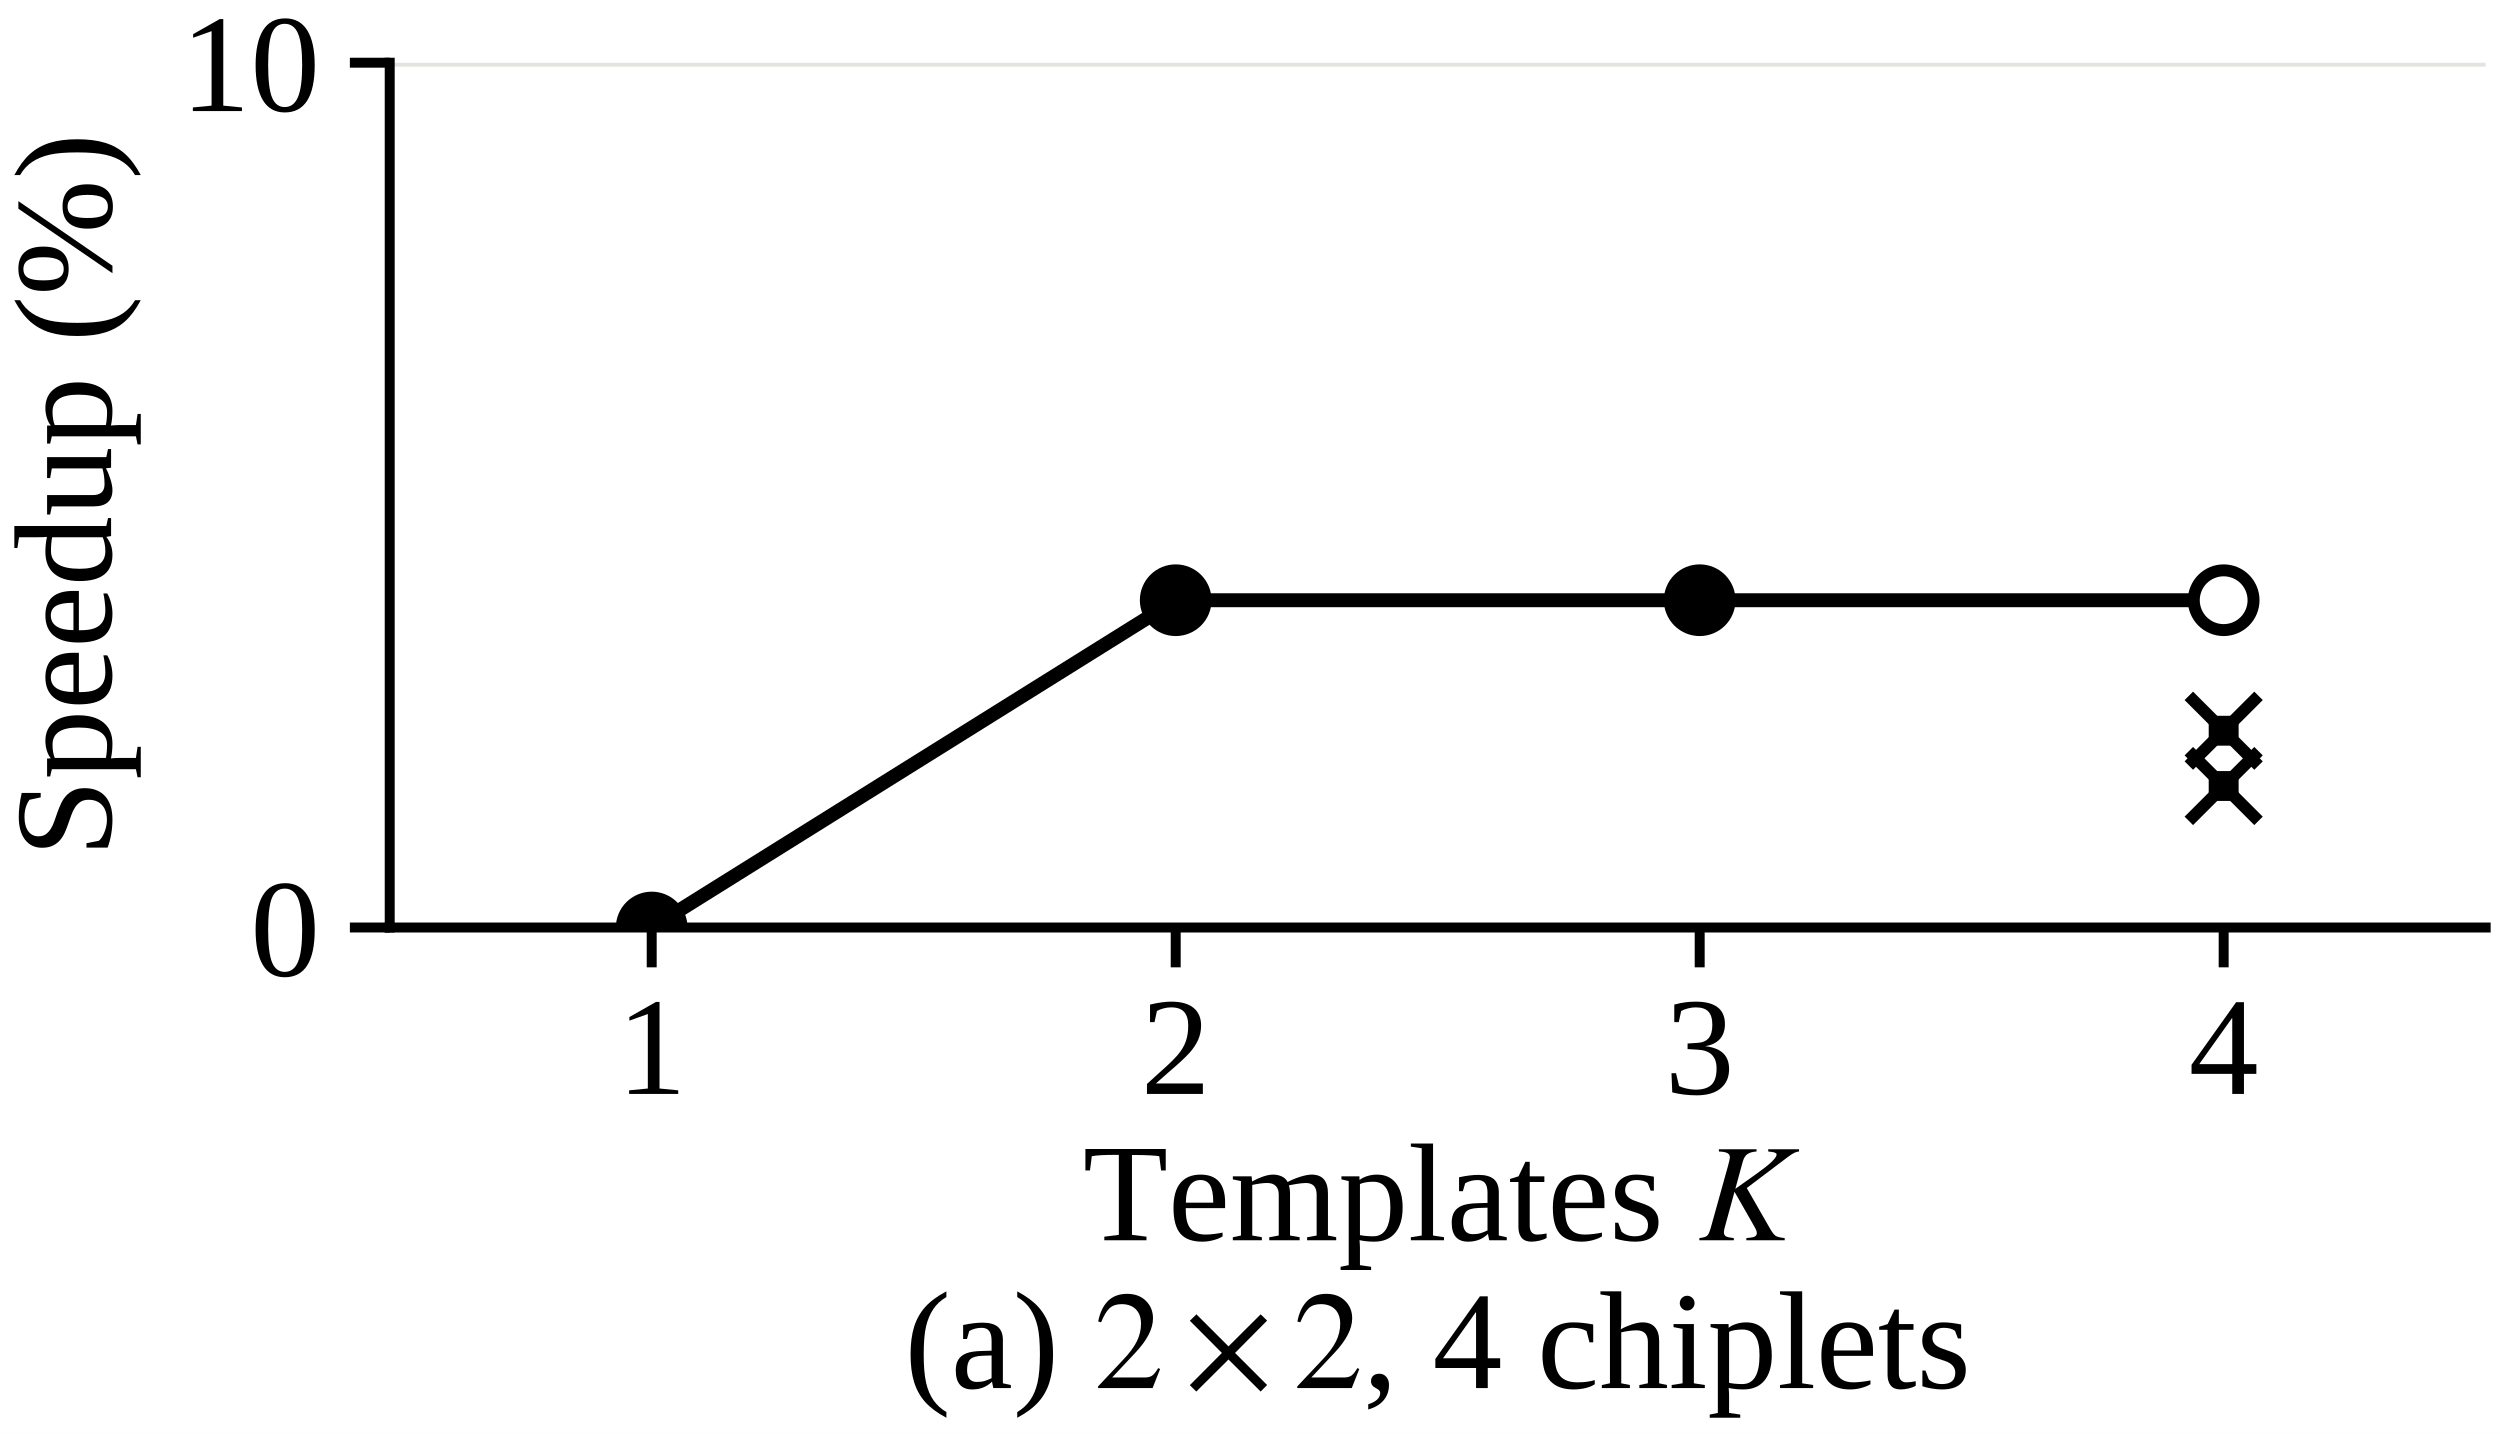
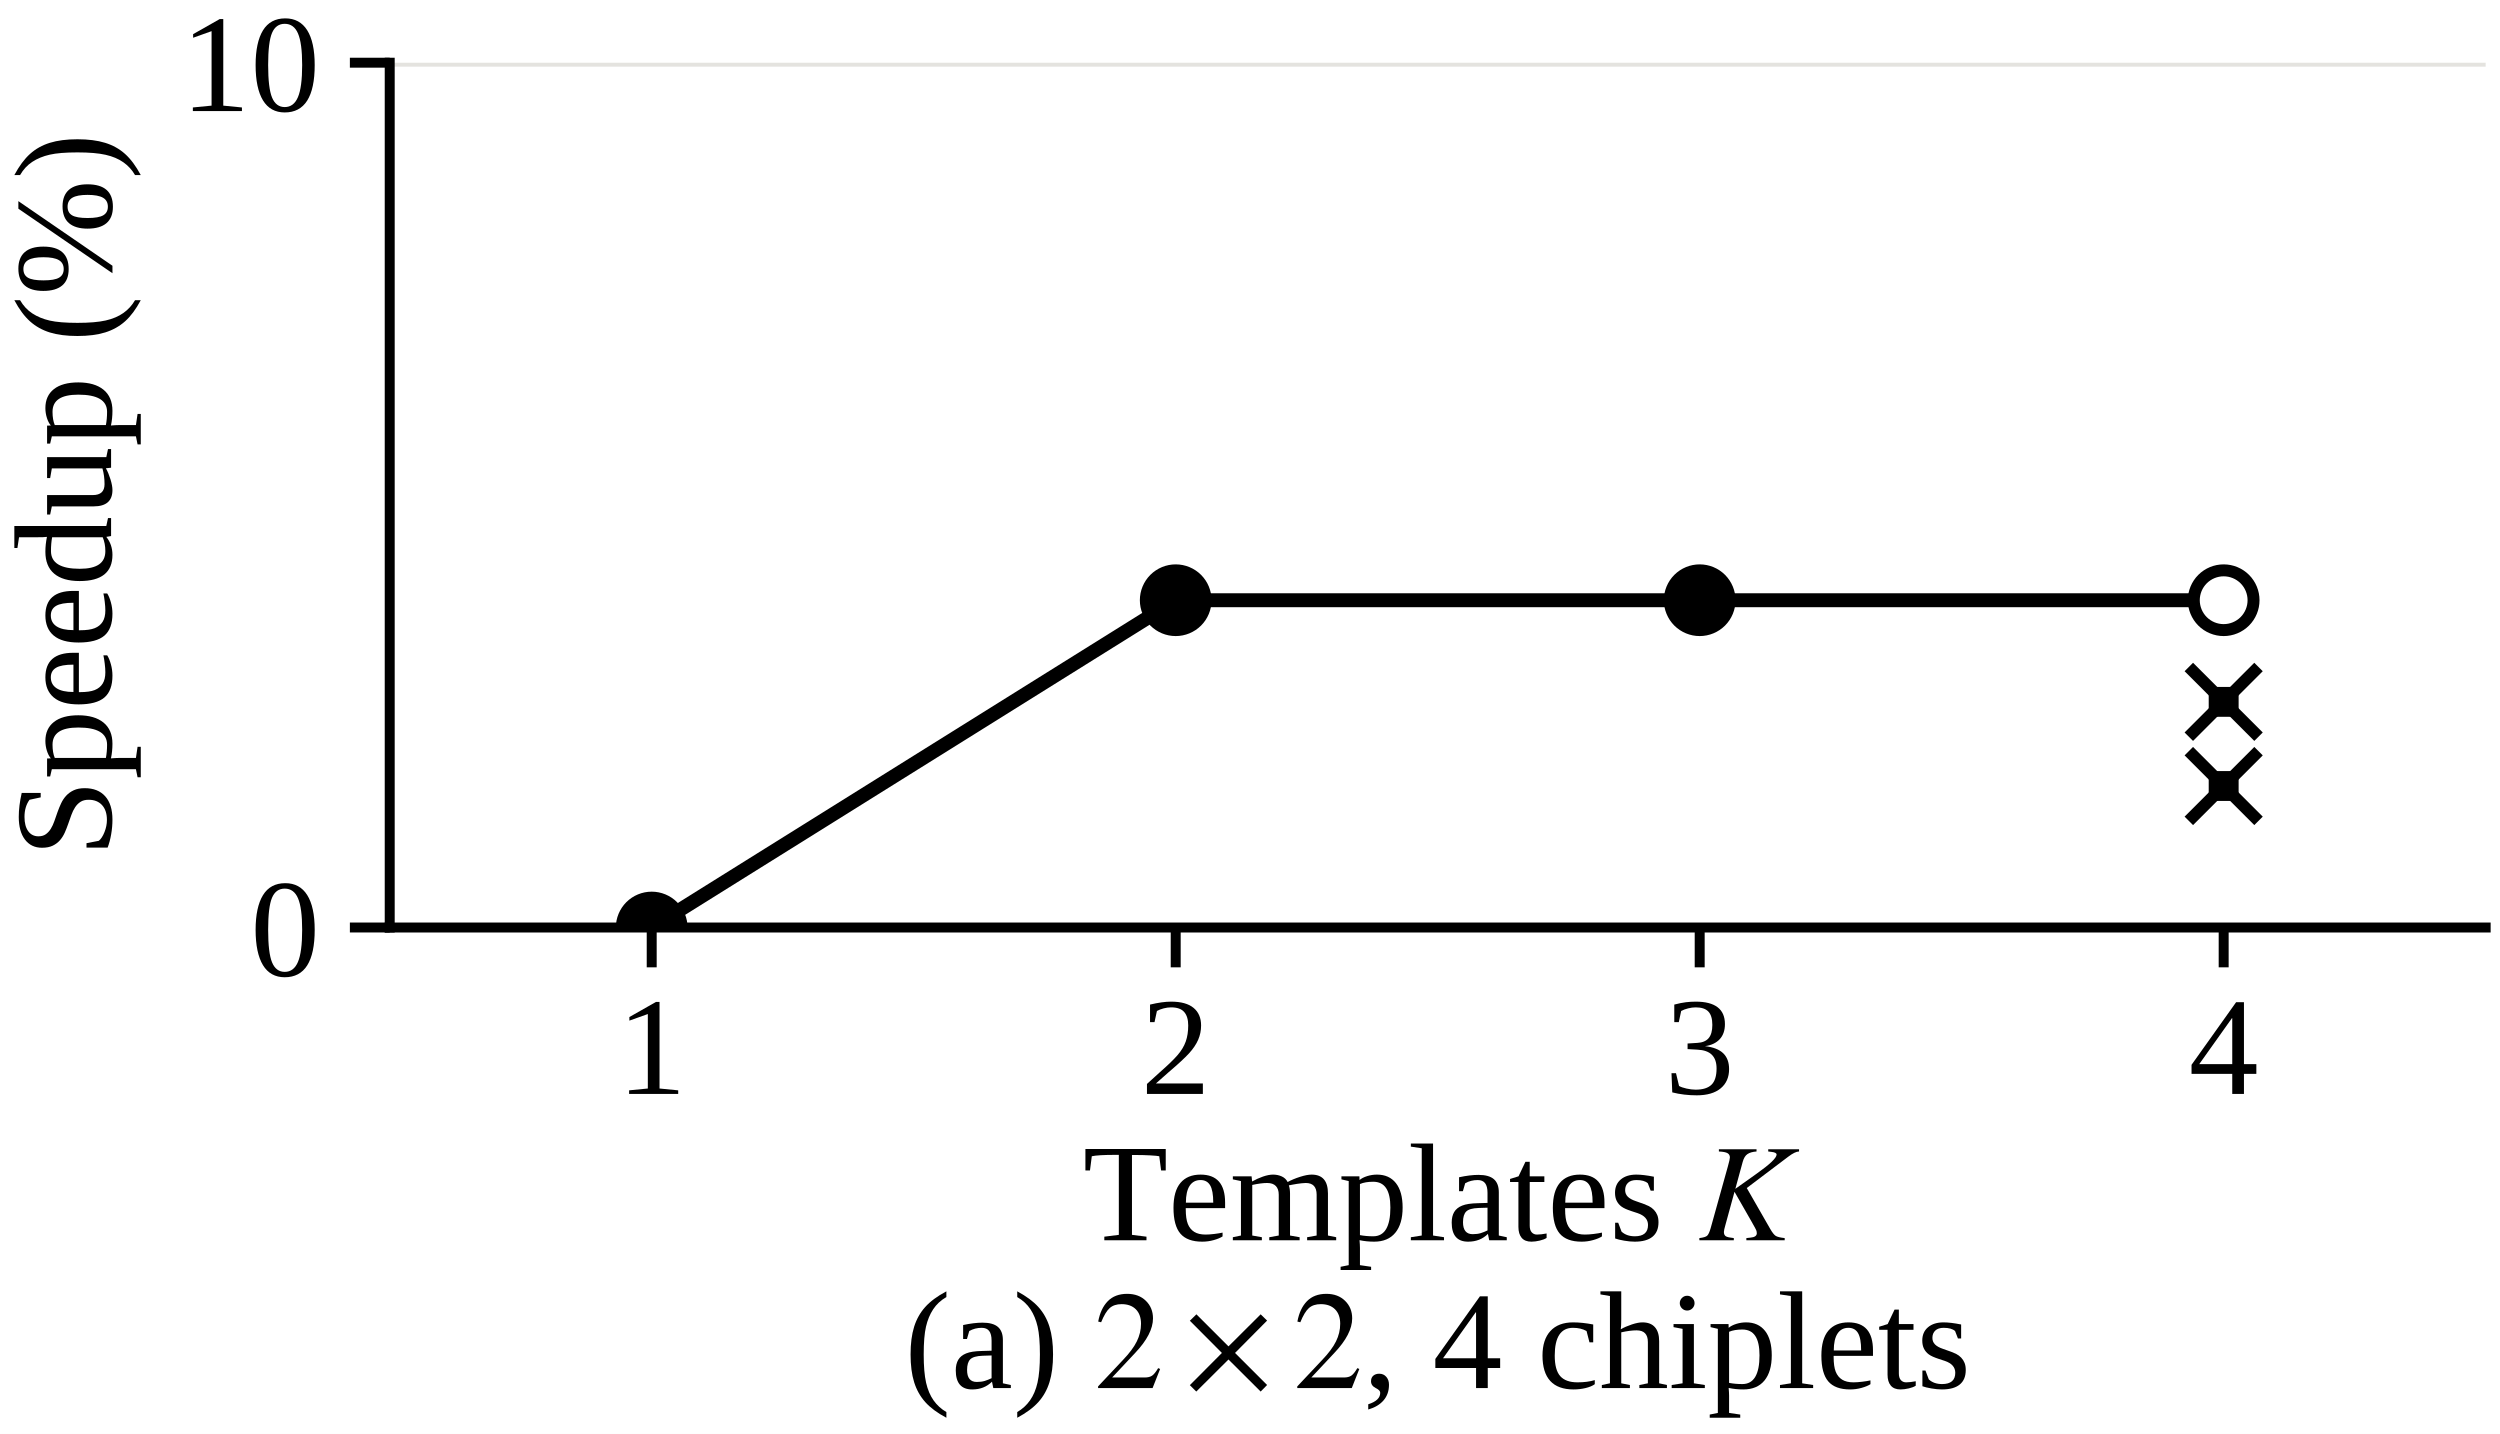
<svg xmlns="http://www.w3.org/2000/svg" xmlns:xlink="http://www.w3.org/1999/xlink" width="125.529pt" height="72pt" viewBox="0 0 125.529 72" version="1.1">
  <defs>
    <style type="text/css">*{stroke-linejoin: round; stroke-linecap: butt}</style>
  </defs>
  <g id="figure_1">
    <g id="patch_1">
      <path d="M 0 72  L 125.529 72  L 125.529 0  L 0 0  z " style="fill: #ffffff" />
    </g>
    <g id="axes_1">
      <g id="patch_2">
        <path d="M 19.568 46.572  L 124.809 46.572  L 124.809 3.149  L 19.568 3.149  z " style="fill: #ffffff" />
      </g>
      <g id="matplotlib.axis_1">
        <g id="xtick_1">
          <g id="line2d_1">
            <defs>
-               <path id="m741b135ba2" d="M 0 0  L 0 2  " style="stroke: #000000; stroke-width: 0.5" />
-             </defs>
-             <g>
-               <use xlink:href="#m741b135ba2" x="32.723" y="46.572" style="stroke: #000000; stroke-width: 0.5" />
+               <path id="m03d459a684" d="M 0 0  L 0 2  " style="stroke: #000000; stroke-width: 0.5" />
+             </defs>
+             <g>
+               <use xlink:href="#m03d459a684" x="32.723" y="46.572" style="stroke: #000000; stroke-width: 0.5" />
            </g>
          </g>
          <g id="text_1">
            <g transform="translate(30.97327 54.92922) scale(0.07 -0.07)">
              <defs>
                <path id="LiberationSerif-31" d="M 1959 250  L 2816 166  L 2816 0  L 563 0  L 563 166  L 1422 250  L 1422 3669  L 575 3366  L 575 3531  L 1797 4225  L 1959 4225  L 1959 250  z " transform="scale(0.015625)" />
              </defs>
              <use xlink:href="#LiberationSerif-31" />
            </g>
          </g>
        </g>
        <g id="xtick_2">
          <g id="line2d_2">
            <g>
-               <use xlink:href="#m741b135ba2" x="59.034" y="46.572" style="stroke: #000000; stroke-width: 0.5" />
+               <use xlink:href="#m03d459a684" x="59.034" y="46.572" style="stroke: #000000; stroke-width: 0.5" />
            </g>
          </g>
          <g id="text_2">
            <g transform="translate(57.28355 54.92922) scale(0.07 -0.07)">
              <defs>
                <path id="LiberationSerif-32" d="M 2847 0  L 281 0  L 281 459  L 863 988  Q 1422 1478 1684 1781  Q 1947 2084 2061 2406  Q 2175 2728 2175 3144  Q 2175 3550 1990 3762  Q 1806 3975 1388 3975  Q 1222 3975 1047 3929  Q 872 3884 738 3809  L 628 3297  L 422 3297  L 422 4103  Q 991 4238 1388 4238  Q 2075 4238 2420 3952  Q 2766 3666 2766 3144  Q 2766 2794 2630 2483  Q 2494 2172 2212 1864  Q 1931 1556 1281 1003  Q 1003 766 691 481  L 2847 481  L 2847 0  z " transform="scale(0.015625)" />
              </defs>
              <use xlink:href="#LiberationSerif-32" />
            </g>
          </g>
        </g>
        <g id="xtick_3">
          <g id="line2d_3">
            <g>
-               <use xlink:href="#m741b135ba2" x="85.344" y="46.572" style="stroke: #000000; stroke-width: 0.5" />
+               <use xlink:href="#m03d459a684" x="85.344" y="46.572" style="stroke: #000000; stroke-width: 0.5" />
            </g>
          </g>
          <g id="text_3">
            <g transform="translate(83.59384 54.92922) scale(0.07 -0.07)">
              <defs>
                <path id="LiberationSerif-33" d="M 2950 1141  Q 2950 575 2562 256  Q 2175 -63 1466 -63  Q 872 -63 341 72  L 306 953  L 513 953  L 653 366  Q 775 297 998 247  Q 1222 197 1416 197  Q 1906 197 2140 422  Q 2375 647 2375 1172  Q 2375 1584 2159 1798  Q 1944 2013 1491 2034  L 1044 2059  L 1044 2316  L 1491 2344  Q 1844 2363 2012 2563  Q 2181 2763 2181 3169  Q 2181 3591 1998 3783  Q 1816 3975 1416 3975  Q 1250 3975 1069 3929  Q 888 3884 750 3809  L 641 3297  L 434 3297  L 434 4103  Q 744 4184 969 4211  Q 1194 4238 1416 4238  Q 2759 4238 2759 3206  Q 2759 2772 2520 2514  Q 2281 2256 1844 2194  Q 2413 2128 2681 1867  Q 2950 1606 2950 1141  z " transform="scale(0.015625)" />
              </defs>
              <use xlink:href="#LiberationSerif-33" />
            </g>
          </g>
        </g>
        <g id="xtick_4">
          <g id="line2d_4">
            <g>
-               <use xlink:href="#m741b135ba2" x="111.654" y="46.572" style="stroke: #000000; stroke-width: 0.5" />
+               <use xlink:href="#m03d459a684" x="111.654" y="46.572" style="stroke: #000000; stroke-width: 0.5" />
            </g>
          </g>
          <g id="text_4">
            <g transform="translate(109.9041 54.92922) scale(0.07 -0.07)">
              <defs>
                <path id="LiberationSerif-34" d="M 2531 922  L 2531 0  L 1994 0  L 1994 922  L 125 922  L 125 1338  L 2172 4213  L 2531 4213  L 2531 1369  L 3100 1369  L 3100 922  L 2531 922  z M 1994 3478  L 1978 3478  L 478 1369  L 1994 1369  L 1994 3478  z " transform="scale(0.015625)" />
              </defs>
              <use xlink:href="#LiberationSerif-34" />
            </g>
          </g>
        </g>
        <g id="text_5">
          <g transform="translate(54.37369 62.32) scale(0.07 -0.07)">
            <defs>
              <path id="LiberationSerif-54" d="M 984 0  L 984 166  L 1650 250  L 1650 3922  L 1491 3922  Q 700 3922 409 3859  L 325 3206  L 116 3206  L 116 4191  L 3803 4191  L 3803 3206  L 3591 3206  L 3506 3859  Q 3413 3881 3097 3898  Q 2781 3916 2406 3916  L 2253 3916  L 2253 250  L 2919 166  L 2919 0  L 984 0  z " transform="scale(0.015625)" />
              <path id="LiberationSerif-65" d="M 813 1478  L 813 1422  Q 813 991 908 752  Q 1003 513 1201 388  Q 1400 263 1722 263  Q 1891 263 2122 291  Q 2353 319 2503 353  L 2503 178  Q 2353 81 2095 9  Q 1838 -63 1569 -63  Q 884 -63 567 306  Q 250 675 250 1491  Q 250 2259 572 2637  Q 894 3016 1491 3016  Q 2619 3016 2619 1734  L 2619 1478  L 813 1478  z M 1491 2766  Q 1166 2766 992 2503  Q 819 2241 819 1728  L 2075 1728  Q 2075 2288 1931 2527  Q 1788 2766 1491 2766  z " transform="scale(0.015625)" />
              <path id="LiberationSerif-6d" d="M 1019 2700  Q 1253 2834 1515 2925  Q 1778 3016 1978 3016  Q 2194 3016 2376 2934  Q 2559 2853 2650 2675  Q 2891 2809 3214 2912  Q 3538 3016 3750 3016  Q 4500 3016 4500 2150  L 4500 219  L 4878 141  L 4878 0  L 3544 0  L 3544 141  L 3981 219  L 3981 2094  Q 3981 2631 3481 2631  Q 3400 2631 3292 2618  Q 3184 2606 3076 2590  Q 2969 2575 2870 2554  Q 2772 2534 2706 2522  Q 2759 2353 2759 2150  L 2759 219  L 3200 141  L 3200 0  L 1806 0  L 1806 141  L 2241 219  L 2241 2094  Q 2241 2353 2108 2492  Q 1975 2631 1709 2631  Q 1434 2631 1025 2541  L 1025 219  L 1466 141  L 1466 0  L 134 0  L 134 141  L 506 219  L 506 2719  L 134 2797  L 134 2938  L 994 2938  L 1019 2700  z " transform="scale(0.015625)" />
              <path id="LiberationSerif-70" d="M 475 2719  L 141 2797  L 141 2938  L 966 2938  L 972 2766  Q 1103 2878 1323 2947  Q 1544 3016 1772 3016  Q 2334 3016 2642 2625  Q 2950 2234 2950 1503  Q 2950 756 2614 346  Q 2278 -63 1644 -63  Q 1291 -63 972 6  Q 991 -219 991 -347  L 991 -1141  L 1503 -1216  L 1503 -1363  L 103 -1363  L 103 -1216  L 475 -1141  L 475 2719  z M 2388 1503  Q 2388 2103 2192 2395  Q 1997 2688 1600 2688  Q 1234 2688 991 2584  L 991 238  Q 1269 184 1600 184  Q 2388 184 2388 1503  z " transform="scale(0.015625)" />
              <path id="LiberationSerif-6c" d="M 1147 219  L 1650 141  L 1650 0  L 128 0  L 128 141  L 628 219  L 628 4225  L 128 4300  L 128 4441  L 1147 4441  L 1147 219  z " transform="scale(0.015625)" />
              <path id="LiberationSerif-61" d="M 1453 3003  Q 1934 3003 2161 2806  Q 2388 2609 2388 2203  L 2388 219  L 2753 141  L 2753 0  L 1947 0  L 1888 294  Q 1531 -63 978 -63  Q 225 -63 225 813  Q 225 1106 339 1298  Q 453 1491 703 1592  Q 953 1694 1428 1703  L 1869 1716  L 1869 2175  Q 1869 2478 1758 2622  Q 1647 2766 1416 2766  Q 1103 2766 844 2619  L 738 2253  L 563 2253  L 563 2894  Q 1069 3003 1453 3003  z M 1869 1497  L 1459 1484  Q 1041 1469 892 1322  Q 744 1175 744 831  Q 744 281 1191 281  Q 1403 281 1558 329  Q 1713 378 1869 453  L 1869 1497  z " transform="scale(0.015625)" />
              <path id="LiberationSerif-74" d="M 1044 -63  Q 744 -63 595 115  Q 447 294 447 616  L 447 2675  L 63 2675  L 63 2816  L 453 2938  L 769 3603  L 966 3603  L 966 2938  L 1638 2938  L 1638 2675  L 966 2675  L 966 672  Q 966 469 1058 366  Q 1150 263 1300 263  Q 1481 263 1741 313  L 1741 109  Q 1631 34 1425 -14  Q 1219 -63 1044 -63  z " transform="scale(0.015625)" />
              <path id="LiberationSerif-73" d="M 2259 825  Q 2259 388 1982 162  Q 1706 -63 1166 -63  Q 947 -63 683 -17  Q 419 28 269 84  L 269 806  L 409 806  L 563 397  Q 797 184 1172 184  Q 1778 184 1778 703  Q 1778 1084 1300 1247  L 1022 1338  Q 706 1441 562 1547  Q 419 1653 341 1808  Q 263 1963 263 2181  Q 263 2569 527 2792  Q 791 3016 1241 3016  Q 1563 3016 2047 2919  L 2047 2278  L 1900 2278  L 1769 2619  Q 1603 2766 1247 2766  Q 994 2766 861 2641  Q 728 2516 728 2303  Q 728 2125 848 2003  Q 969 1881 1213 1800  Q 1672 1644 1812 1572  Q 1953 1500 2051 1395  Q 2150 1291 2204 1156  Q 2259 1022 2259 825  z " transform="scale(0.015625)" />
              <path id="LiberationSerif-20" transform="scale(0.015625)" />
              <path id="STIXGeneral-Italic-4b" d="M 4621 4179  L 4621 4077  Q 4442 4077 4128 3840  L 2221 2400  L 3296 525  Q 3443 269 3552 201  Q 3661 134 3962 102  L 3962 0  L 2202 0  L 2202 102  L 2387 122  Q 2682 147 2682 326  Q 2682 365 2672 409  Q 2662 454 2630 515  Q 2598 576 2579 611  Q 2560 646 2509 736  Q 2458 826 2445 851  L 1658 2227  L 1242 710  Q 1171 467 1171 384  Q 1171 237 1264 182  Q 1357 128 1626 102  L 1626 0  L 45 0  L 45 102  Q 320 134 403 211  Q 486 288 563 557  L 1357 3405  Q 1446 3725 1446 3802  Q 1446 3936 1337 4000  Q 1229 4064 941 4077  L 941 4179  L 2669 4179  L 2669 4077  Q 2400 4058 2253 3958  Q 2106 3859 2035 3603  L 1696 2362  L 2675 3059  Q 3590 3706 3590 3936  Q 3590 4032 3360 4058  L 3206 4077  L 3206 4179  L 4621 4179  z " transform="scale(0.015625)" />
            </defs>
            <use xlink:href="#LiberationSerif-54" transform="translate(0 0.609375)" />
            <use xlink:href="#LiberationSerif-65" transform="translate(61.08398 0.609375)" />
            <use xlink:href="#LiberationSerif-6d" transform="translate(105.4688 0.609375)" />
            <use xlink:href="#LiberationSerif-70" transform="translate(183.252 0.609375)" />
            <use xlink:href="#LiberationSerif-6c" transform="translate(233.252 0.609375)" />
            <use xlink:href="#LiberationSerif-61" transform="translate(261.0352 0.609375)" />
            <use xlink:href="#LiberationSerif-74" transform="translate(305.4199 0.609375)" />
            <use xlink:href="#LiberationSerif-65" transform="translate(333.2031 0.609375)" />
            <use xlink:href="#LiberationSerif-73" transform="translate(377.5879 0.609375)" />
            <use xlink:href="#LiberationSerif-20" transform="translate(416.5039 0.609375)" />
            <use xlink:href="#STIXGeneral-Italic-4b" transform="translate(441.5039 0.609375)" />
          </g>
          <g transform="translate(45.41369 69.74) scale(0.07 -0.07)">
            <defs>
              <path id="LiberationSerif-28" d="M 884 1544  Q 884 731 993 248  Q 1103 -234 1337 -565  Q 1572 -897 1925 -1100  L 1925 -1363  Q 1306 -1034 957 -645  Q 609 -256 445 270  Q 281 797 281 1544  Q 281 2288 443 2811  Q 606 3334 953 3721  Q 1300 4109 1925 4441  L 1925 4178  Q 1544 3959 1319 3617  Q 1094 3275 989 2819  Q 884 2363 884 1544  z " transform="scale(0.015625)" />
              <path id="LiberationSerif-29" d="M 206 -1363  L 206 -1100  Q 559 -897 793 -564  Q 1028 -231 1137 251  Q 1247 734 1247 1544  Q 1247 2363 1142 2819  Q 1038 3275 813 3617  Q 588 3959 206 4178  L 206 4441  Q 831 4106 1178 3720  Q 1525 3334 1687 2811  Q 1850 2288 1850 1544  Q 1850 800 1687 273  Q 1525 -253 1178 -640  Q 831 -1028 206 -1363  z " transform="scale(0.015625)" />
              <path id="STIXGeneral-Regular-32" d="M 3034 877  L 2688 0  L 186 0  L 186 77  L 1325 1286  Q 1773 1754 1965 2144  Q 2157 2534 2157 2950  Q 2157 3379 1920 3616  Q 1683 3853 1267 3853  Q 922 3853 720 3673  Q 518 3494 326 3021  L 192 3053  Q 301 3648 630 3987  Q 960 4326 1523 4326  Q 2054 4326 2380 4006  Q 2707 3686 2707 3200  Q 2707 2477 1888 1613  L 832 486  L 2330 486  Q 2541 486 2665 569  Q 2790 653 2944 915  L 3034 877  z " transform="scale(0.015625)" />
              <path id="STIXGeneral-Regular-d7" d="M 3821 141  L 3526 -160  L 2048 1312  L 570 -160  L 275 134  L 1747 1613  L 275 3091  L 576 3386  L 2048 1914  L 3526 3386  L 3821 3098  L 2349 1613  L 3821 141  z " transform="scale(0.015625)" />
              <path id="LiberationSerif-2c" d="M 1197 153  Q 1197 -275 948 -564  Q 700 -853 244 -984  L 244 -744  Q 794 -569 794 -219  Q 794 -156 747 -106  Q 700 -56 584 3  Q 372 113 372 313  Q 372 481 478 570  Q 584 659 750 659  Q 950 659 1073 515  Q 1197 372 1197 153  z " transform="scale(0.015625)" />
              <path id="LiberationSerif-63" d="M 2644 178  Q 2491 66 2222 1  Q 1953 -63 1672 -63  Q 244 -63 244 1491  Q 244 2225 608 2620  Q 972 3016 1650 3016  Q 2072 3016 2572 2919  L 2572 2100  L 2400 2100  L 2266 2619  Q 2006 2766 1644 2766  Q 806 2766 806 1491  Q 806 828 1061 545  Q 1316 263 1850 263  Q 2306 263 2644 366  L 2644 178  z " transform="scale(0.015625)" />
              <path id="LiberationSerif-68" d="M 1019 3169  Q 1019 2844 997 2700  Q 1222 2828 1508 2922  Q 1794 3016 1991 3016  Q 2372 3016 2565 2794  Q 2759 2572 2759 2150  L 2759 219  L 3116 141  L 3116 0  L 1850 0  L 1850 141  L 2241 219  L 2241 2113  Q 2241 2650 1722 2650  Q 1428 2650 1019 2559  L 1019 219  L 1416 141  L 1416 0  L 128 0  L 128 141  L 500 219  L 500 4225  L 63 4300  L 63 4441  L 1019 4441  L 1019 3169  z " transform="scale(0.015625)" />
              <path id="LiberationSerif-69" d="M 1184 3897  Q 1184 3759 1084 3659  Q 984 3559 844 3559  Q 706 3559 606 3659  Q 506 3759 506 3897  Q 506 4038 606 4138  Q 706 4238 844 4238  Q 984 4238 1084 4138  Q 1184 4038 1184 3897  z M 1153 219  L 1656 141  L 1656 0  L 134 0  L 134 141  L 634 219  L 634 2719  L 219 2797  L 219 2938  L 1153 2938  L 1153 219  z " transform="scale(0.015625)" />
            </defs>
            <use xlink:href="#LiberationSerif-28" transform="translate(0 0.609375)" />
            <use xlink:href="#LiberationSerif-61" transform="translate(33.30078 0.609375)" />
            <use xlink:href="#LiberationSerif-29" transform="translate(77.68555 0.609375)" />
            <use xlink:href="#LiberationSerif-20" transform="translate(110.9863 0.609375)" />
            <use xlink:href="#STIXGeneral-Regular-32" transform="translate(135.9863 0.609375)" />
            <use xlink:href="#STIXGeneral-Regular-d7" transform="translate(200.4263 0.609375)" />
            <use xlink:href="#STIXGeneral-Regular-32" transform="translate(278.8663 0.609375)" />
            <use xlink:href="#LiberationSerif-2c" transform="translate(328.8663 0.609375)" />
            <use xlink:href="#LiberationSerif-20" transform="translate(353.8663 0.609375)" />
            <use xlink:href="#LiberationSerif-34" transform="translate(378.8663 0.609375)" />
            <use xlink:href="#LiberationSerif-20" transform="translate(428.8663 0.609375)" />
            <use xlink:href="#LiberationSerif-63" transform="translate(453.8663 0.609375)" />
            <use xlink:href="#LiberationSerif-68" transform="translate(498.251 0.609375)" />
            <use xlink:href="#LiberationSerif-69" transform="translate(548.251 0.609375)" />
            <use xlink:href="#LiberationSerif-70" transform="translate(576.0342 0.609375)" />
            <use xlink:href="#LiberationSerif-6c" transform="translate(626.0342 0.609375)" />
            <use xlink:href="#LiberationSerif-65" transform="translate(653.8174 0.609375)" />
            <use xlink:href="#LiberationSerif-74" transform="translate(698.2022 0.609375)" />
            <use xlink:href="#LiberationSerif-73" transform="translate(725.9854 0.609375)" />
          </g>
        </g>
      </g>
      <g id="matplotlib.axis_2">
        <g id="ytick_1">
          <g id="line2d_5">
-             <path d="M 19.568 46.572  L 124.809 46.572  " clip-path="url(#p3d13feb286)" style="fill: none; stroke: #e4e3df; stroke-width: 0.4; stroke-linecap: square" />
+             <path d="M 19.568 46.572  L 124.809 46.572  " clip-path="url(#pf94107d3b0)" style="fill: none; stroke: #e4e3df; stroke-width: 0.4; stroke-linecap: square" />
          </g>
          <g id="line2d_6">
            <defs>
-               <path id="m64d961fb69" d="M 0 0  L -2 0  " style="stroke: #000000; stroke-width: 0.5" />
-             </defs>
-             <g>
-               <use xlink:href="#m64d961fb69" x="19.568" y="46.572" style="stroke: #000000; stroke-width: 0.5" />
+               <path id="m447c0f89db" d="M 0 0  L -2 0  " style="stroke: #000000; stroke-width: 0.5" />
+             </defs>
+             <g>
+               <use xlink:href="#m447c0f89db" x="19.568" y="46.572" style="stroke: #000000; stroke-width: 0.5" />
            </g>
          </g>
          <g id="text_6">
            <g transform="translate(12.56813 49.00055) scale(0.07 -0.07)">
              <defs>
                <path id="LiberationSerif-30" d="M 2956 2113  Q 2956 -63 1581 -63  Q 919 -63 581 493  Q 244 1050 244 2113  Q 244 3153 581 3704  Q 919 4256 1606 4256  Q 2269 4256 2612 3711  Q 2956 3166 2956 2113  z M 2381 2113  Q 2381 3119 2190 3562  Q 2000 4006 1581 4006  Q 1175 4006 997 3587  Q 819 3169 819 2113  Q 819 1050 1000 617  Q 1181 184 1581 184  Q 1994 184 2187 639  Q 2381 1094 2381 2113  z " transform="scale(0.015625)" />
              </defs>
              <use xlink:href="#LiberationSerif-30" />
            </g>
          </g>
        </g>
        <g id="ytick_2">
          <g id="line2d_7">
-             <path d="M 19.568 3.149  L 124.809 3.149  " clip-path="url(#p3d13feb286)" style="fill: none; stroke: #e4e3df; stroke-width: 0.4; stroke-linecap: square" />
+             <path d="M 19.568 3.149  L 124.809 3.149  " clip-path="url(#pf94107d3b0)" style="fill: none; stroke: #e4e3df; stroke-width: 0.4; stroke-linecap: square" />
          </g>
          <g id="line2d_8">
            <g>
-               <use xlink:href="#m64d961fb69" x="19.568" y="3.149" style="stroke: #000000; stroke-width: 0.5" />
+               <use xlink:href="#m447c0f89db" x="19.568" y="3.149" style="stroke: #000000; stroke-width: 0.5" />
            </g>
          </g>
          <g id="text_7">
            <g transform="translate(9.068125 5.577344) scale(0.07 -0.07)">
              <use xlink:href="#LiberationSerif-31" />
              <use xlink:href="#LiberationSerif-30" x="50" />
            </g>
          </g>
        </g>
        <g id="text_8">
          <g transform="translate(5.577344 43.03512) rotate(-90) scale(0.07 -0.07)">
            <defs>
              <path id="LiberationSerif-53" d="M 434 1128  L 638 1128  L 747 563  Q 863 416 1145 303  Q 1428 191 1703 191  Q 2141 191 2386 414  Q 2631 638 2631 1031  Q 2631 1256 2536 1403  Q 2441 1550 2286 1651  Q 2131 1753 1934 1823  Q 1738 1894 1530 1966  Q 1322 2038 1125 2125  Q 928 2213 773 2347  Q 619 2481 523 2679  Q 428 2878 428 3169  Q 428 3669 803 3953  Q 1178 4238 1844 4238  Q 2350 4238 2944 4103  L 2944 3231  L 2741 3231  L 2631 3744  Q 2313 3975 1844 3975  Q 1425 3975 1189 3804  Q 953 3634 953 3334  Q 953 3131 1048 2997  Q 1144 2863 1298 2767  Q 1453 2672 1651 2603  Q 1850 2534 2058 2461  Q 2266 2388 2464 2295  Q 2663 2203 2817 2061  Q 2972 1919 3067 1714  Q 3163 1509 3163 1209  Q 3163 603 2791 270  Q 2419 -63 1719 -63  Q 1381 -63 1040 -3  Q 700 56 434 159  L 434 1128  z " transform="scale(0.015625)" />
              <path id="LiberationSerif-64" d="M 2259 219  Q 1906 -63 1434 -63  Q 231 -63 231 1441  Q 231 2213 572 2614  Q 913 3016 1575 3016  Q 1913 3016 2259 2944  Q 2241 3047 2241 3463  L 2241 4225  L 1747 4300  L 1747 4441  L 2759 4441  L 2759 219  L 3122 141  L 3122 0  L 2297 0  L 2259 219  z M 794 1441  Q 794 847 994 555  Q 1194 263 1606 263  Q 1959 263 2241 384  L 2241 2706  Q 1963 2759 1606 2759  Q 794 2759 794 1441  z " transform="scale(0.015625)" />
              <path id="LiberationSerif-75" d="M 978 838  Q 978 300 1478 300  Q 1866 300 2203 397  L 2203 2719  L 1759 2797  L 1759 2938  L 2719 2938  L 2719 219  L 3091 141  L 3091 0  L 2234 0  L 2209 238  Q 1988 116 1697 26  Q 1406 -63 1209 -63  Q 459 -63 459 800  L 459 2719  L 84 2797  L 84 2938  L 978 2938  L 978 838  z " transform="scale(0.015625)" />
              <path id="LiberationSerif-25" d="M 1375 -63  L 1031 -63  L 3994 4256  L 4341 4256  L 1375 -63  z M 2253 3109  Q 2253 1947 1222 1947  Q 719 1947 469 2244  Q 219 2541 219 3109  Q 219 4256 1241 4256  Q 1738 4256 1995 3968  Q 2253 3681 2253 3109  z M 1766 3109  Q 1766 3584 1636 3804  Q 1506 4025 1222 4025  Q 950 4025 826 3817  Q 703 3609 703 3109  Q 703 2597 828 2386  Q 953 2175 1222 2175  Q 1503 2175 1634 2398  Q 1766 2622 1766 3109  z M 5113 1081  Q 5113 -84 4084 -84  Q 3581 -84 3329 212  Q 3078 509 3078 1081  Q 3078 1638 3331 1933  Q 3584 2228 4103 2228  Q 4600 2228 4856 1940  Q 5113 1653 5113 1081  z M 4628 1081  Q 4628 1556 4498 1776  Q 4369 1997 4084 1997  Q 3813 1997 3689 1789  Q 3566 1581 3566 1081  Q 3566 569 3691 358  Q 3816 147 4084 147  Q 4366 147 4497 370  Q 4628 594 4628 1081  z " transform="scale(0.015625)" />
            </defs>
            <use xlink:href="#LiberationSerif-53" />
            <use xlink:href="#LiberationSerif-70" x="55.615" />
            <use xlink:href="#LiberationSerif-65" x="105.615" />
            <use xlink:href="#LiberationSerif-65" x="150" />
            <use xlink:href="#LiberationSerif-64" x="194.385" />
            <use xlink:href="#LiberationSerif-75" x="244.385" />
            <use xlink:href="#LiberationSerif-70" x="294.385" />
            <use xlink:href="#LiberationSerif-20" x="344.385" />
            <use xlink:href="#LiberationSerif-28" x="369.385" />
            <use xlink:href="#LiberationSerif-25" x="402.686" />
            <use xlink:href="#LiberationSerif-29" x="485.986" />
          </g>
        </g>
      </g>
      <g id="line2d_9">
-         <path d="M 32.723 46.572  L 59.034 30.138  L 85.344 30.138  L 111.654 30.138  " clip-path="url(#p3d13feb286)" style="fill: none; stroke: #000000; stroke-width: 0.7; stroke-linecap: square" />
+         <path d="M 32.723 46.572  L 59.034 30.138  L 85.344 30.138  L 111.654 30.138  " clip-path="url(#pf94107d3b0)" style="fill: none; stroke: #000000; stroke-width: 0.7; stroke-linecap: square" />
      </g>
      <g id="patch_3">
        <path d="M 19.568 46.572  L 19.568 3.149  " style="fill: none; stroke: #000000; stroke-width: 0.5; stroke-linejoin: miter; stroke-linecap: square" />
      </g>
      <g id="patch_4">
        <path d="M 19.568 46.572  L 124.809 46.572  " style="fill: none; stroke: #000000; stroke-width: 0.5; stroke-linejoin: miter; stroke-linecap: square" />
      </g>
      <g id="line2d_10">
-         <path d="M 32.723 46.572  " clip-path="url(#p3d13feb286)" style="fill: none; stroke: #000000; stroke-width: 1.5; stroke-linecap: square" />
+         <path d="M 32.723 46.572  " clip-path="url(#pf94107d3b0)" style="fill: none; stroke: #000000; stroke-width: 1.5; stroke-linecap: square" />
        <defs>
-           <path id="m9b7e1f0f0c" d="M 0 1.5  C 0.398 1.5 0.779 1.342 1.061 1.061  C 1.342 0.779 1.5 0.398 1.5 0  C 1.5 -0.398 1.342 -0.779 1.061 -1.061  C 0.779 -1.342 0.398 -1.5 0 -1.5  C -0.398 -1.5 -0.779 -1.342 -1.061 -1.061  C -1.342 -0.779 -1.5 -0.398 -1.5 0  C -1.5 0.398 -1.342 0.779 -1.061 1.061  C -0.779 1.342 -0.398 1.5 0 1.5  z " style="stroke: #000000; stroke-width: 0.6" />
+           <path id="m1cd33ce1bf" d="M 0 1.5  C 0.398 1.5 0.779 1.342 1.061 1.061  C 1.342 0.779 1.5 0.398 1.5 0  C 1.5 -0.398 1.342 -0.779 1.061 -1.061  C 0.779 -1.342 0.398 -1.5 0 -1.5  C -0.398 -1.5 -0.779 -1.342 -1.061 -1.061  C -1.342 -0.779 -1.5 -0.398 -1.5 0  C -1.5 0.398 -1.342 0.779 -1.061 1.061  C -0.779 1.342 -0.398 1.5 0 1.5  z " style="stroke: #000000; stroke-width: 0.6" />
        </defs>
-         <g clip-path="url(#p3d13feb286)">
-           <use xlink:href="#m9b7e1f0f0c" x="32.723" y="46.572" style="stroke: #000000; stroke-width: 0.6" />
+         <g clip-path="url(#pf94107d3b0)">
+           <use xlink:href="#m1cd33ce1bf" x="32.723" y="46.572" style="stroke: #000000; stroke-width: 0.6" />
        </g>
      </g>
      <g id="line2d_11">
-         <path d="M 59.034 30.138  " clip-path="url(#p3d13feb286)" style="fill: none; stroke: #000000; stroke-width: 1.5; stroke-linecap: square" />
-         <g clip-path="url(#p3d13feb286)">
-           <use xlink:href="#m9b7e1f0f0c" x="59.034" y="30.138" style="stroke: #000000; stroke-width: 0.6" />
+         <path d="M 59.034 30.138  " clip-path="url(#pf94107d3b0)" style="fill: none; stroke: #000000; stroke-width: 1.5; stroke-linecap: square" />
+         <g clip-path="url(#pf94107d3b0)">
+           <use xlink:href="#m1cd33ce1bf" x="59.034" y="30.138" style="stroke: #000000; stroke-width: 0.6" />
        </g>
      </g>
      <g id="line2d_12">
-         <path d="M 85.344 30.138  " clip-path="url(#p3d13feb286)" style="fill: none; stroke: #000000; stroke-width: 1.5; stroke-linecap: square" />
-         <g clip-path="url(#p3d13feb286)">
-           <use xlink:href="#m9b7e1f0f0c" x="85.344" y="30.138" style="stroke: #000000; stroke-width: 0.6" />
+         <path d="M 85.344 30.138  " clip-path="url(#pf94107d3b0)" style="fill: none; stroke: #000000; stroke-width: 1.5; stroke-linecap: square" />
+         <g clip-path="url(#pf94107d3b0)">
+           <use xlink:href="#m1cd33ce1bf" x="85.344" y="30.138" style="stroke: #000000; stroke-width: 0.6" />
        </g>
      </g>
      <g id="line2d_13">
-         <path d="M 111.654 30.138  " clip-path="url(#p3d13feb286)" style="fill: none; stroke: #000000; stroke-width: 1.5; stroke-linecap: square" />
+         <path d="M 111.654 30.138  " clip-path="url(#pf94107d3b0)" style="fill: none; stroke: #000000; stroke-width: 1.5; stroke-linecap: square" />
        <defs>
-           <path id="mb62a0dddb3" d="M 0 1.5  C 0.398 1.5 0.779 1.342 1.061 1.061  C 1.342 0.779 1.5 0.398 1.5 0  C 1.5 -0.398 1.342 -0.779 1.061 -1.061  C 0.779 -1.342 0.398 -1.5 0 -1.5  C -0.398 -1.5 -0.779 -1.342 -1.061 -1.061  C -1.342 -0.779 -1.5 -0.398 -1.5 0  C -1.5 0.398 -1.342 0.779 -1.061 1.061  C -0.779 1.342 -0.398 1.5 0 1.5  z " style="stroke: #000000; stroke-width: 0.6" />
+           <path id="m748148d879" d="M 0 1.5  C 0.398 1.5 0.779 1.342 1.061 1.061  C 1.342 0.779 1.5 0.398 1.5 0  C 1.5 -0.398 1.342 -0.779 1.061 -1.061  C 0.779 -1.342 0.398 -1.5 0 -1.5  C -0.398 -1.5 -0.779 -1.342 -1.061 -1.061  C -1.342 -0.779 -1.5 -0.398 -1.5 0  C -1.5 0.398 -1.342 0.779 -1.061 1.061  C -0.779 1.342 -0.398 1.5 0 1.5  z " style="stroke: #000000; stroke-width: 0.6" />
        </defs>
-         <g clip-path="url(#p3d13feb286)">
-           <use xlink:href="#mb62a0dddb3" x="111.654" y="30.138" style="fill: #ffffff; stroke: #000000; stroke-width: 0.6" />
+         <g clip-path="url(#pf94107d3b0)">
+           <use xlink:href="#m748148d879" x="111.654" y="30.138" style="fill: #ffffff; stroke: #000000; stroke-width: 0.6" />
        </g>
      </g>
      <g id="line2d_14">
-         <path d="M 111.654 36.69  " clip-path="url(#p3d13feb286)" style="fill: none; stroke: #000000; stroke-width: 1.5; stroke-linecap: square" />
+         <path d="M 111.654 35.241  " clip-path="url(#pf94107d3b0)" style="fill: none; stroke: #000000; stroke-width: 1.5; stroke-linecap: square" />
        <defs>
-           <path id="m183c6f43ad" d="M -1.75 1.75  L 1.75 -1.75  M -1.75 -1.75  L 1.75 1.75  " style="stroke: #000000; stroke-width: 0.6" />
+           <path id="ma61302da38" d="M -1.75 1.75  L 1.75 -1.75  M -1.75 -1.75  L 1.75 1.75  " style="stroke: #000000; stroke-width: 0.6" />
        </defs>
-         <g clip-path="url(#p3d13feb286)">
-           <use xlink:href="#m183c6f43ad" x="111.654" y="36.69" style="stroke: #000000; stroke-width: 0.6" />
+         <g clip-path="url(#pf94107d3b0)">
+           <use xlink:href="#ma61302da38" x="111.654" y="35.241" style="stroke: #000000; stroke-width: 0.6" />
        </g>
      </g>
      <g id="line2d_15">
-         <path d="M 111.654 39.467  " clip-path="url(#p3d13feb286)" style="fill: none; stroke: #000000; stroke-width: 1.5; stroke-linecap: square" />
-         <g clip-path="url(#p3d13feb286)">
-           <use xlink:href="#m183c6f43ad" x="111.654" y="39.467" style="stroke: #000000; stroke-width: 0.6" />
+         <path d="M 111.654 39.467  " clip-path="url(#pf94107d3b0)" style="fill: none; stroke: #000000; stroke-width: 1.5; stroke-linecap: square" />
+         <g clip-path="url(#pf94107d3b0)">
+           <use xlink:href="#ma61302da38" x="111.654" y="39.467" style="stroke: #000000; stroke-width: 0.6" />
        </g>
      </g>
    </g>
  </g>
  <defs>
-     <clipPath id="p3d13feb286">
+     <clipPath id="pf94107d3b0">
      <rect x="19.568" y="3.149" width="105.241" height="43.423" />
    </clipPath>
  </defs>
</svg>
